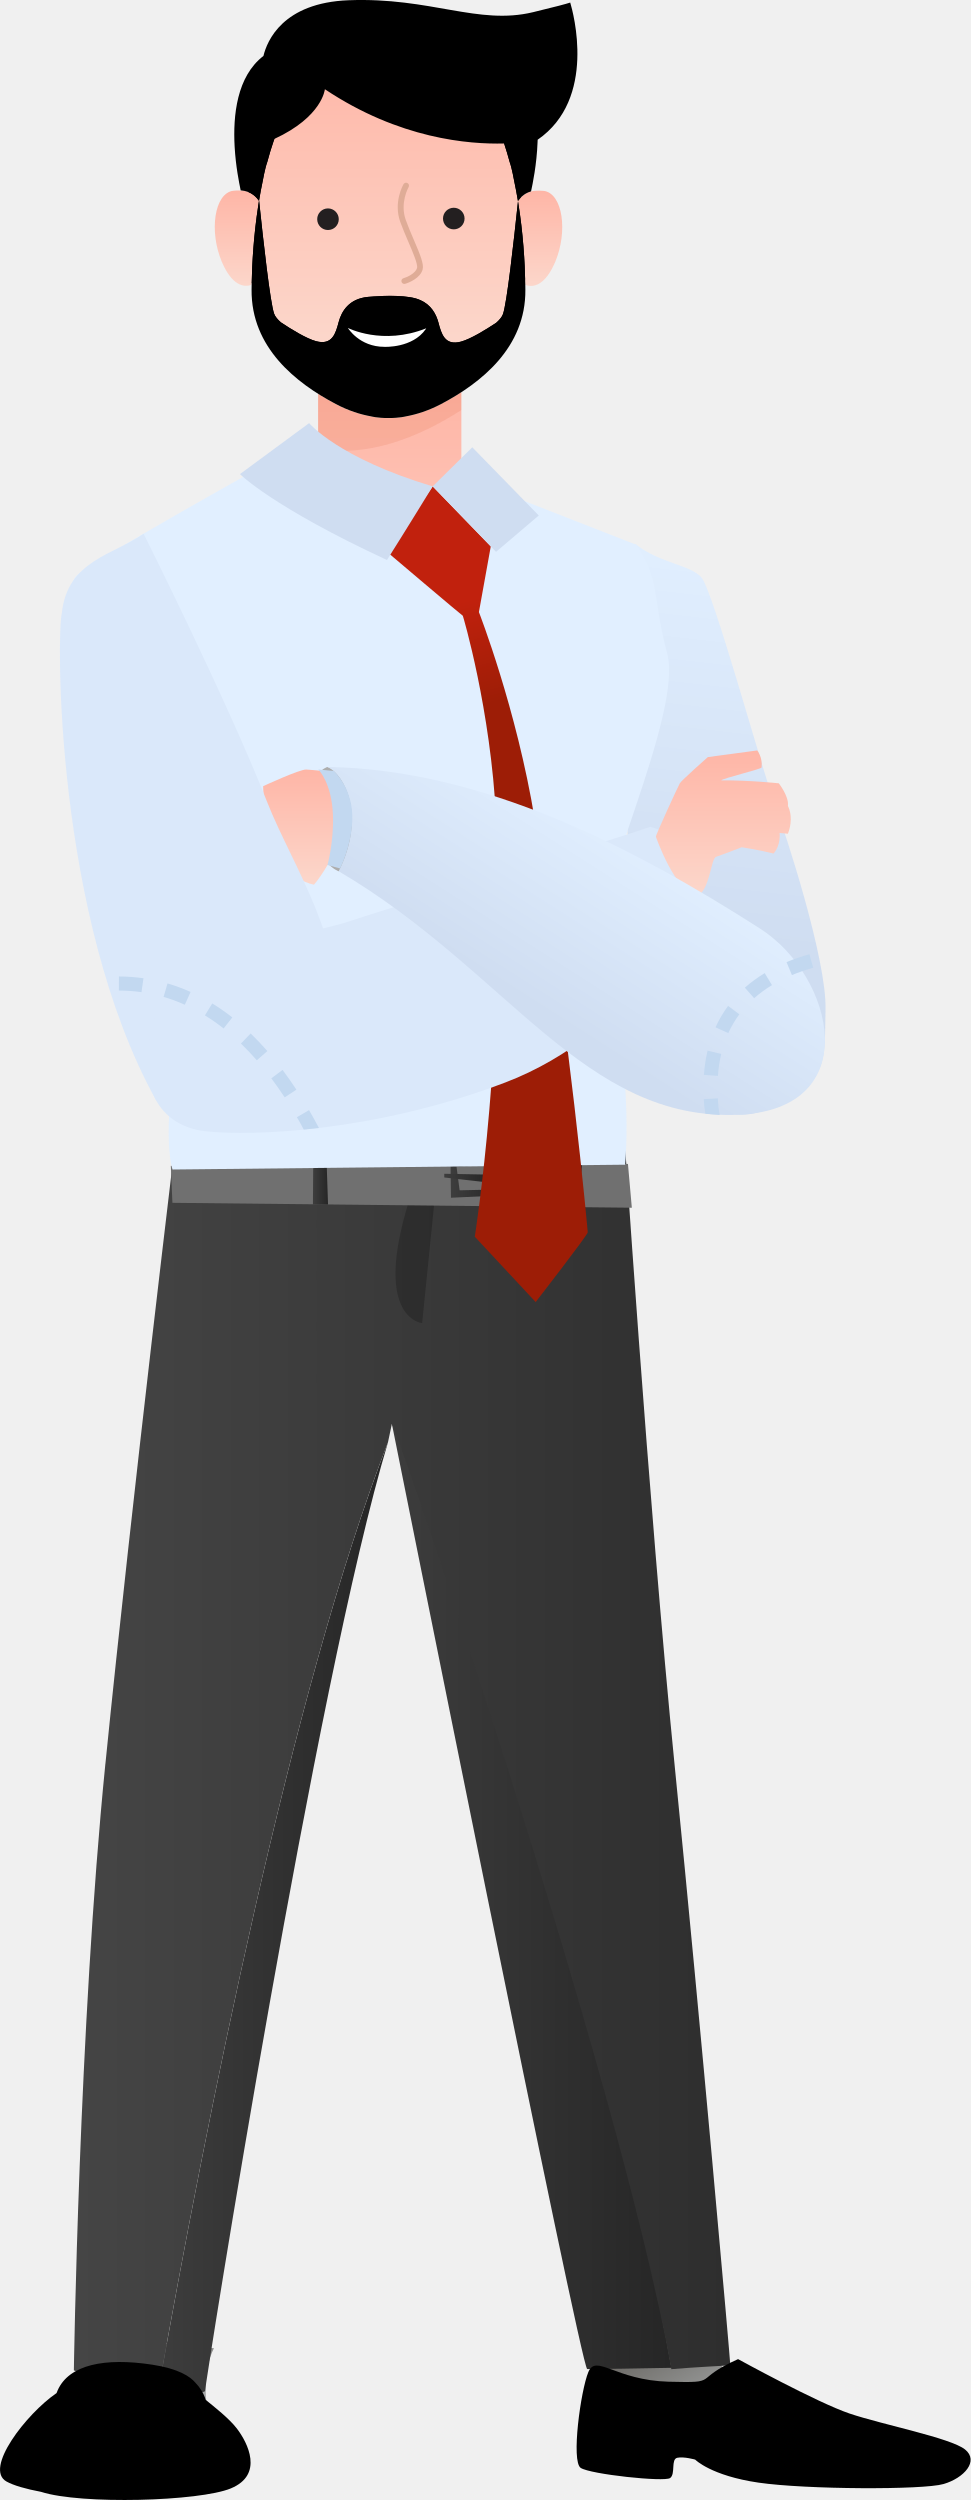
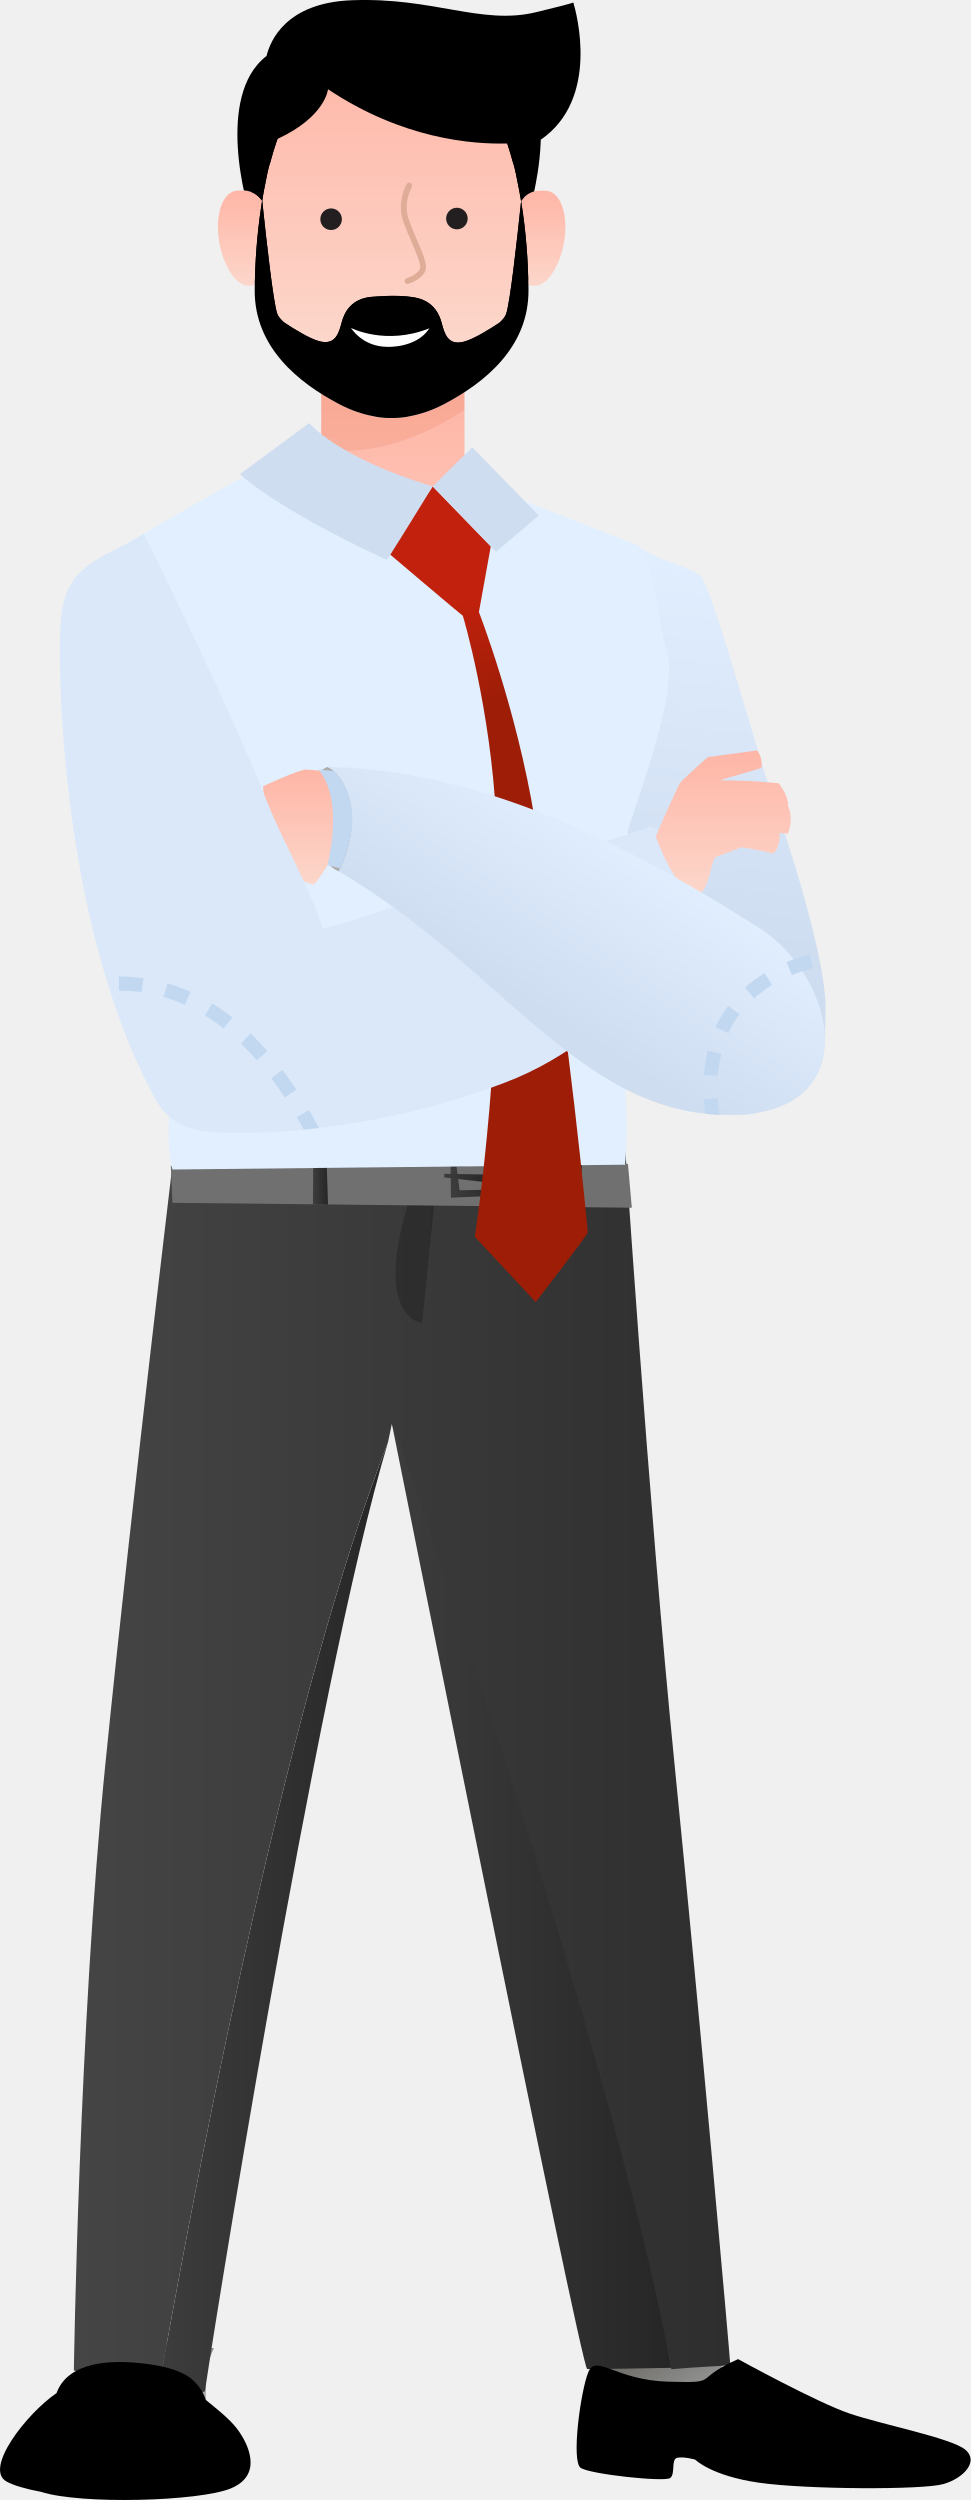
<svg xmlns="http://www.w3.org/2000/svg" width="311" height="801" viewBox="0 0 311 801" fill="none">
  <g clip-path="url(#clip0_2646_3040)">
-     <path d="M168.339 72.418L162.856 38.54L135.517 28.747L107.551 22.123L91.464 26.795L80.606 46.071L79.445 64.215V89.592L85.002 95.16L84.555 101.336L93.423 114.137L121.082 124.377C121.082 124.377 131.067 125.732 131.483 124.974C131.898 124.217 147.824 114.734 147.824 114.734L160.61 106.904L165.965 98.168L168.339 89.581L170.969 86.872L173.045 79.341L168.328 72.418H168.339Z" fill="black" />
-     <path d="M159.269 165.05C159.269 165.05 147.824 161.775 147.824 155.887V125.646C145.674 127.054 143.491 128.302 141.362 129.433C137.21 131.62 133.378 132.793 130.088 133.401C130.088 133.401 127.97 133.988 124.456 133.956C120.954 133.988 118.835 133.412 118.835 133.412C115.535 132.804 111.702 131.63 107.551 129.444C105.698 128.473 103.814 127.385 101.929 126.201V155.898C101.929 161.786 90.496 165.061 90.496 165.061C89.442 165.253 88.654 165.733 88.068 166.415C85.833 168.997 86.557 174.618 88.068 180.122C89.846 186.619 92.699 192.912 92.998 193.734C94.03 196.55 110.361 227.782 126.245 225.553C142.118 223.324 156.671 189.115 159.184 180.197C160.035 177.189 160.45 174.853 160.61 173.061C161.685 169.904 161.462 167.13 159.269 165.071V165.05Z" fill="url(#paint0_linear_2646_3040)" />
+     <path d="M169.339 72.418L163.856 38.54L136.517 28.747L108.551 22.123L92.464 26.795L81.606 46.071L80.445 64.215V89.592L86.002 95.16L85.555 101.336L94.423 114.137L122.082 124.377C122.082 124.377 132.067 125.732 132.483 124.974C132.898 124.217 148.824 114.734 148.824 114.734L161.61 106.904L166.965 98.168L169.339 89.581L171.969 86.872L174.045 79.341L169.328 72.418H169.339Z" fill="black" />
+     <path d="M160.269 165.05C160.269 165.05 148.824 161.775 148.824 155.887V125.646C146.674 127.054 144.491 128.302 142.362 129.433C138.21 131.62 134.378 132.793 131.088 133.401C131.088 133.401 128.97 133.988 125.456 133.956C121.954 133.988 119.835 133.412 119.835 133.412C116.535 132.804 112.702 131.63 108.551 129.444C106.698 128.473 104.814 127.385 102.929 126.201V155.898C102.929 161.786 91.496 165.061 91.496 165.061C90.442 165.253 89.654 165.733 89.068 166.415C86.833 168.997 87.557 174.618 89.068 180.122C90.846 186.619 93.699 192.912 93.998 193.734C95.03 196.55 111.361 227.782 127.245 225.553C143.118 223.324 157.671 189.115 160.184 180.197C161.035 177.189 161.45 174.853 161.61 173.061C162.685 169.904 162.462 167.13 160.269 165.071V165.05Z" fill="url(#paint0_linear_2646_3040)" />
    <g style="mix-blend-mode:multiply" opacity="0.25">
-       <path d="M130.077 131.044C130.077 131.044 127.959 131.684 124.446 131.652C120.932 131.684 118.814 131.055 118.814 131.055C115.514 130.383 111.681 129.081 107.529 126.66C105.677 125.572 103.792 124.377 101.908 123.065V143.898C117.504 146.372 133.271 140.719 147.803 131.396V122.457C145.652 124.004 143.47 125.401 141.33 126.66C137.178 129.081 133.346 130.383 130.056 131.044H130.077Z" fill="#ECB699" />
+       <path d="M131.077 131.044C131.077 131.044 128.959 131.684 125.446 131.652C121.932 131.684 119.814 131.055 119.814 131.055C116.514 130.383 112.681 129.081 108.529 126.66C106.677 125.572 104.792 124.377 102.908 123.065V143.898C118.504 146.372 134.271 140.719 148.803 131.396V122.457C146.652 124.004 144.47 125.401 142.33 126.66C138.178 129.081 134.346 130.383 131.056 131.044H131.077Z" fill="#ECB699" />
    </g>
-     <mask id="mask0_2646_3040" style="mask-type:luminance" maskUnits="userSpaceOnUse" x="165" y="61" width="16" height="31">
-       <path d="M170.16 61.314C167.711 61.996 166.508 63.639 165.954 64.386C165.997 64.589 166.018 64.802 166.05 65.015C167.583 74.541 168.179 83.821 168.307 91.267C170.873 92.259 174.705 91.491 177.931 83.811C181.955 74.2 180.348 62.039 174.226 61.143C173.619 61.058 173.055 61.015 172.534 61.015C171.639 61.015 170.852 61.133 170.17 61.325" fill="white" />
+     <mask id="mask0_2646_3040" style="mask-type:luminance" maskUnits="userSpaceOnUse" x="166" y="61" width="16" height="31">
+       <path d="M171.16 61.314C168.711 61.996 167.508 63.639 166.954 64.386C166.997 64.589 167.018 64.802 167.05 65.015C168.583 74.541 169.179 83.821 169.307 91.267C171.873 92.259 175.705 91.491 178.931 83.811C182.955 74.2 181.348 62.039 175.226 61.143C174.619 61.058 174.055 61.015 173.534 61.015C172.639 61.015 171.852 61.133 171.17 61.325" fill="white" />
    </mask>
    <g mask="url(#mask0_2646_3040)">
-       <path d="M181.955 61.005H165.954V92.259H181.955V61.005Z" fill="url(#paint1_linear_2646_3040)" />
+       <path d="M182.955 61.005H166.954V92.259H182.955V61.005Z" fill="url(#paint1_linear_2646_3040)" />
    </g>
-     <mask id="mask1_2646_3040" style="mask-type:luminance" maskUnits="userSpaceOnUse" x="68" y="60" width="15" height="32">
-       <path d="M74.729 61.101C68.608 61.997 67 74.157 71.024 83.768C74.239 91.427 78.061 92.216 80.627 91.224C80.755 84.045 81.308 75.16 82.724 65.997C82.809 65.442 82.894 64.887 82.98 64.333C82.309 63.415 80.691 61.239 77.114 60.994C76.879 60.983 76.645 60.962 76.39 60.962C75.868 60.962 75.314 61.005 74.718 61.09" fill="white" />
+     <mask id="mask1_2646_3040" style="mask-type:luminance" maskUnits="userSpaceOnUse" x="69" y="60" width="15" height="32">
+       <path d="M75.729 61.101C69.608 61.997 68 74.157 72.024 83.768C75.239 91.427 79.061 92.216 81.627 91.224C81.755 84.045 82.308 75.16 83.724 65.997C83.809 65.442 83.894 64.887 83.98 64.333C83.309 63.415 81.691 61.239 78.114 60.994C77.879 60.983 77.645 60.962 77.39 60.962C76.868 60.962 76.314 61.005 75.718 61.09" fill="white" />
    </mask>
    <g mask="url(#mask1_2646_3040)">
-       <path d="M82.99 60.973H67V92.216H82.99V60.973Z" fill="url(#paint2_linear_2646_3040)" />
+       <path d="M83.99 60.973H68V92.216H83.99V60.973Z" fill="url(#paint2_linear_2646_3040)" />
    </g>
-     <mask id="mask2_2646_3040" style="mask-type:luminance" maskUnits="userSpaceOnUse" x="83" y="13" width="83" height="97">
-       <path d="M117.781 13.889C116.834 14.049 115.886 14.241 114.928 14.497C98.97 18.667 90.272 34.497 85.63 51.938C84.928 53.815 84.193 57.943 84.193 57.943C83.746 60.034 83.363 62.135 83.011 64.205C84.385 77.368 86.61 97.166 87.845 100.526C88.164 101.411 88.941 102.339 89.995 103.278C93.423 105.561 98.193 108.483 101.259 109.315C106.497 110.723 107.572 106.755 108.509 103.214C109.445 99.662 111.862 95.704 117.909 95.128C118.409 95.085 118.888 95.053 119.357 95.022C119.463 95.011 119.549 95 119.644 94.99C123.019 94.734 131.078 94.413 134.666 96.152C138.136 97.635 139.744 100.622 140.479 103.352C141.415 106.905 142.491 110.873 147.718 109.454C150.794 108.611 155.564 105.689 158.992 103.416C160.056 102.478 160.823 101.55 161.142 100.664C162.377 97.315 164.592 77.645 165.965 64.493V64.461C165.965 64.461 165.965 64.407 165.954 64.375C165.603 62.231 165.209 60.077 164.741 57.922C164.741 57.922 164.017 53.804 163.314 51.916C159.301 36.886 152.285 23.084 140.212 16.875C140.117 16.822 140.031 16.769 139.936 16.715C139.755 16.63 139.574 16.534 139.382 16.449C135.39 14.475 131.547 13.782 129.343 13.547C127.725 13.334 126.149 13.248 124.669 13.248C122.008 13.248 119.634 13.537 117.771 13.867" fill="white" />
+     <mask id="mask2_2646_3040" style="mask-type:luminance" maskUnits="userSpaceOnUse" x="84" y="13" width="83" height="97">
+       <path d="M118.781 13.889C117.834 14.049 116.886 14.241 115.928 14.497C99.97 18.667 91.272 34.497 86.63 51.938C85.928 53.815 85.193 57.943 85.193 57.943C84.746 60.034 84.363 62.135 84.011 64.205C85.385 77.368 87.61 97.166 88.845 100.526C89.164 101.411 89.941 102.339 90.995 103.278C94.423 105.561 99.193 108.483 102.259 109.315C107.497 110.723 108.572 106.755 109.509 103.214C110.445 99.662 112.862 95.704 118.909 95.128C119.409 95.085 119.888 95.053 120.357 95.022C120.463 95.011 120.549 95 120.644 94.99C124.019 94.734 132.078 94.413 135.666 96.152C139.136 97.635 140.744 100.622 141.479 103.352C142.415 106.905 143.491 110.873 148.718 109.454C151.794 108.611 156.564 105.689 159.992 103.416C161.056 102.478 161.823 101.55 162.142 100.664C163.377 97.315 165.592 77.645 166.965 64.493V64.461C166.965 64.461 166.965 64.407 166.954 64.375C166.603 62.231 166.209 60.077 165.741 57.922C165.741 57.922 165.017 53.804 164.314 51.916C160.301 36.886 153.285 23.084 141.212 16.875C141.117 16.822 141.031 16.769 140.936 16.715C140.755 16.63 140.574 16.534 140.382 16.449C136.39 14.475 132.547 13.782 130.343 13.547C128.725 13.334 127.149 13.248 125.669 13.248C123.008 13.248 120.634 13.537 118.771 13.867" fill="white" />
    </mask>
    <g mask="url(#mask2_2646_3040)">
-       <path d="M165.976 13.27H83.011V110.883H165.976V13.27Z" fill="url(#paint3_linear_2646_3040)" />
+       <path d="M166.976 13.27H84.011V110.883H166.976V13.27Z" fill="url(#paint3_linear_2646_3040)" />
    </g>
-     <path d="M82.724 65.997C81.308 75.16 80.755 84.045 80.627 91.224C80.606 91.757 80.606 92.28 80.606 92.792C80.425 111.385 94.871 122.724 107.561 129.433C111.713 131.631 115.546 132.804 118.835 133.391C118.835 133.391 120.954 133.977 124.467 133.935C127.97 133.967 130.088 133.401 130.088 133.401C133.388 132.793 137.221 131.62 141.373 129.433C154.052 122.734 168.509 111.395 168.328 92.792C168.328 92.291 168.318 91.779 168.307 91.256C168.179 83.811 167.583 74.541 166.05 65.005C166.018 64.823 165.997 64.653 165.965 64.471C164.592 77.624 162.377 97.315 161.142 100.664C160.812 101.55 160.046 102.478 158.981 103.416C155.553 105.699 150.784 108.622 147.707 109.454C142.48 110.873 141.394 106.904 140.468 103.363C139.744 100.622 138.126 97.645 134.655 96.163C131.057 94.424 123.008 94.744 119.623 95C119.527 95 119.442 95.011 119.336 95.022C118.867 95.053 118.388 95.085 117.888 95.128C111.852 95.704 109.435 99.672 108.487 103.214C107.551 106.755 106.475 110.734 101.237 109.315C98.171 108.483 93.402 105.56 89.974 103.278C88.909 102.339 88.143 101.411 87.823 100.526C86.589 97.165 84.364 77.368 82.99 64.205C82.99 64.247 82.98 64.29 82.969 64.333C82.884 64.887 82.799 65.442 82.713 65.997" fill="black" />
-     <path d="M182.701 0.821C181.37 1.259 178.101 2.144 170.788 3.904C153.211 8.15 138.041 -0.917 111.734 0.075C90.549 0.875 85.556 13.152 84.406 17.921C75.9 24.459 74.612 36.929 75.176 46.988C75.528 53.271 76.613 58.615 77.114 60.994C80.691 61.25 82.309 63.415 82.969 64.333C83.331 62.199 83.725 60.066 84.172 57.943C84.172 57.943 84.896 53.826 85.609 51.948C86.28 49.42 87.046 46.945 87.898 44.513C103.324 37.398 104.091 28.588 104.091 28.588C128.001 44.556 150.305 46.263 161.504 45.975C162.154 47.937 162.761 49.932 163.304 51.959C164.006 53.836 164.73 57.954 164.73 57.954C165.188 60.108 165.582 62.263 165.944 64.407C166.497 63.65 167.7 62.007 170.149 61.325C170.66 58.956 171.969 52.727 172.236 45.516C172.236 45.271 172.257 45.015 172.267 44.769C191.271 31.638 183.648 4 182.701 0.821Z" fill="black" />
-     <path d="M111.468 105.08C111.468 105.08 115.099 111.128 123.168 111.128C123.168 111.128 132.175 111.587 136.412 105.443L136.571 105.187C122.54 110.798 111.479 105.08 111.479 105.08" fill="white" />
-     <path d="M129.545 90.968C129.13 90.968 128.757 90.691 128.64 90.275C128.502 89.773 128.8 89.261 129.3 89.133C130.45 88.824 133.133 87.576 133.612 85.869C133.942 84.696 132.281 80.845 130.823 77.453C129.918 75.341 128.981 73.165 128.236 71.085C125.989 64.781 129.162 59.234 129.3 58.999C129.566 58.551 130.131 58.402 130.578 58.669C131.025 58.925 131.174 59.501 130.918 59.949C130.886 60.002 128.055 64.994 130.003 70.466C130.727 72.493 131.642 74.637 132.537 76.717C134.634 81.581 135.89 84.653 135.4 86.381C134.645 89.08 131.089 90.584 129.779 90.936C129.694 90.957 129.62 90.968 129.534 90.968" fill="#DFAC97" />
-     <path d="M148.846 70.018C148.846 71.927 147.303 73.485 145.386 73.485C143.47 73.485 141.937 71.927 141.937 70.018C141.937 68.109 143.491 66.562 145.386 66.562C147.281 66.562 148.846 68.119 148.846 70.018Z" fill="#231F20" />
-     <path d="M108.541 70.231C108.541 72.141 107.008 73.698 105.081 73.698C103.154 73.698 101.631 72.141 101.631 70.231C101.631 68.322 103.186 66.775 105.081 66.775C106.976 66.775 108.541 68.333 108.541 70.231Z" fill="#231F20" />
+     <path d="M83.724 65.997C82.308 75.16 81.755 84.045 81.627 91.224C81.606 91.757 81.606 92.28 81.606 92.792C81.425 111.385 95.871 122.724 108.561 129.433C112.713 131.631 116.546 132.804 119.835 133.391C119.835 133.391 121.954 133.977 125.467 133.935C128.97 133.967 131.088 133.401 131.088 133.401C134.388 132.793 138.221 131.62 142.373 129.433C155.052 122.734 169.509 111.395 169.328 92.792C169.328 92.291 169.318 91.779 169.307 91.256C169.179 83.811 168.583 74.541 167.05 65.005C167.018 64.823 166.997 64.653 166.965 64.471C165.592 77.624 163.377 97.315 162.142 100.664C161.812 101.55 161.046 102.478 159.981 103.416C156.553 105.699 151.784 108.622 148.707 109.454C143.48 110.873 142.394 106.904 141.468 103.363C140.744 100.622 139.126 97.645 135.655 96.163C132.057 94.424 124.008 94.744 120.623 95C120.527 95 120.442 95.011 120.336 95.022C119.867 95.053 119.388 95.085 118.888 95.128C112.852 95.704 110.435 99.672 109.487 103.214C108.551 106.755 107.475 110.734 102.237 109.315C99.171 108.483 94.402 105.56 90.974 103.278C89.909 102.339 89.143 101.411 88.823 100.526C87.589 97.165 85.364 77.368 83.99 64.205C83.99 64.247 83.98 64.29 83.969 64.333C83.884 64.887 83.799 65.442 83.713 65.997" fill="black" />
+     <path d="M183.701 0.821C182.37 1.259 179.101 2.144 171.788 3.904C154.211 8.15 139.041 -0.917 112.734 0.075C91.549 0.875 86.556 13.152 85.406 17.921C76.9 24.459 75.612 36.929 76.176 46.988C76.528 53.271 77.613 58.615 78.114 60.994C81.691 61.25 83.309 63.415 83.969 64.333C84.331 62.199 84.725 60.066 85.172 57.943C85.172 57.943 85.896 53.826 86.609 51.948C87.28 49.42 88.046 46.945 88.898 44.513C104.324 37.398 105.091 28.588 105.091 28.588C129.001 44.556 151.305 46.263 162.504 45.975C163.154 47.937 163.761 49.932 164.304 51.959C165.006 53.836 165.73 57.954 165.73 57.954C166.188 60.108 166.582 62.263 166.944 64.407C167.497 63.65 168.7 62.007 171.149 61.325C171.66 58.956 172.969 52.727 173.236 45.516C173.236 45.271 173.257 45.015 173.267 44.769C192.271 31.638 184.648 4 183.701 0.821Z" fill="black" />
+     <path d="M112.468 105.08C112.468 105.08 116.099 111.128 124.168 111.128C124.168 111.128 133.175 111.587 137.412 105.443L137.571 105.187C123.54 110.798 112.479 105.08 112.479 105.08" fill="white" />
+     <path d="M130.545 90.968C130.13 90.968 129.757 90.691 129.64 90.275C129.502 89.773 129.8 89.261 130.3 89.133C131.45 88.824 134.133 87.576 134.612 85.869C134.942 84.696 133.281 80.845 131.823 77.453C130.918 75.341 129.981 73.165 129.236 71.085C126.989 64.781 130.162 59.234 130.3 58.999C130.566 58.551 131.131 58.402 131.578 58.669C132.025 58.925 132.174 59.501 131.918 59.949C131.886 60.002 129.055 64.994 131.003 70.466C131.727 72.493 132.642 74.637 133.537 76.717C135.634 81.581 136.89 84.653 136.4 86.381C135.645 89.08 132.089 90.584 130.779 90.936C130.694 90.957 130.62 90.968 130.534 90.968" fill="#DFAC97" />
+     <path d="M149.846 70.018C149.846 71.927 148.303 73.485 146.386 73.485C144.47 73.485 142.937 71.927 142.937 70.018C142.937 68.109 144.491 66.562 146.386 66.562C148.281 66.562 149.846 68.119 149.846 70.018Z" fill="#231F20" />
+     <path d="M109.541 70.231C109.541 72.141 108.008 73.698 106.081 73.698C104.154 73.698 102.631 72.141 102.631 70.231C102.631 68.322 104.186 66.775 106.081 66.775C107.976 66.775 109.541 68.333 109.541 70.231Z" fill="#231F20" />
  </g>
  <mask id="mask3_2646_3040" style="mask-type:luminance" maskUnits="userSpaceOnUse" x="190" y="745" width="45" height="29">
    <path d="M195.485 745.285C196.456 745.391 197.448 745.496 198.45 745.496C203.883 745.496 209.253 746.309 214.676 746.351C217.156 746.372 219.624 746.351 222.083 746.024C222.789 745.929 223.454 745.728 224.182 745.792C224.077 747.998 226.187 750.995 227.347 752.821C228.655 754.847 231.525 759.713 234.479 759.976L234.637 773.876C231.219 773.676 227.79 773.676 224.351 773.686C220.067 773.697 215.784 773.718 211.543 773.306C206.542 772.821 201.805 771.459 197.205 769.654C193.597 768.251 191.835 767.1 191.297 763.628C190.379 757.581 191.329 751.132 191.793 745.085C192.046 745.063 192.299 745.063 192.552 745.063C193.534 745.063 194.515 745.169 195.485 745.275" fill="white" />
  </mask>
  <g mask="url(#mask3_2646_3040)">
    <path d="M223.567 725.902L177.91 752.271L201.443 793.045L247.099 766.676L223.567 725.902Z" fill="url(#paint4_linear_2646_3040)" />
  </g>
  <mask id="mask4_2646_3040" style="mask-type:luminance" maskUnits="userSpaceOnUse" x="25" y="750" width="44" height="30">
    <path d="M25.605 779.966C25.669 779.786 25.721 779.607 25.785 779.427H25.743C25.627 779.607 25.584 779.776 25.616 779.966M34.457 750.541C33.508 750.573 32.484 750.604 31.524 750.235C30.68 753.992 29.404 757.771 28.349 761.496C27.357 765.011 26.355 768.536 26.154 772.177C26.038 774.383 26.407 777.211 25.785 779.427L66.688 773.823C66.382 773.222 66.435 772.261 66.329 771.586C66.013 769.264 65.907 766.9 65.907 764.557C65.907 760.673 66.709 755.934 68.545 752.367C59.915 751.871 51.243 750.456 42.56 750.362C39.848 750.34 37.137 750.478 34.447 750.541" fill="white" />
  </mask>
  <g mask="url(#mask4_2646_3040)">
    <path d="M57.807 731.619L12.708 757.666L36.319 798.577L81.418 772.53L57.807 731.619Z" fill="url(#paint5_linear_2646_3040)" />
  </g>
  <path d="M215.109 758.647C198.513 758.974 197.511 758.963 188.142 759.048C186.201 759.069 125.516 455.999 125.516 455.999C126.107 454.183 124.725 445.022 125.39 439.524C161.345 530.827 197.806 661.898 215.109 758.636V758.647Z" fill="url(#paint6_linear_2646_3040)" />
  <path d="M124.324 462.088C101.261 538.584 65.707 764.23 65.707 766.013C65.707 766.889 58.934 766.742 50.683 766.235C65.876 680.62 93.581 541.011 124.324 462.088Z" fill="url(#paint7_linear_2646_3040)" />
  <path d="M33.782 565.032C42.275 480.273 57.045 358.416 57.045 358.416C57.045 358.416 105.291 358.88 128.597 358.88C159.193 358.88 199.494 355.682 199.494 355.682C199.494 355.682 207.724 481.497 216.217 566.257C224.594 649.866 233.994 756.388 233.994 757.866C233.994 757.866 222.378 758.446 215.098 759.079C197.796 662.341 124.092 448.589 125.506 456.442C124.461 461.244 125.506 456.442 124.313 462.099C93.57 541.022 65.876 680.631 50.673 766.245C37.728 765.443 23.664 759.48 23.664 759.48C23.664 759.48 25.278 649.792 33.771 565.032H33.782Z" fill="url(#paint8_linear_2646_3040)" />
  <path style="mix-blend-mode:multiply" opacity="0.27" d="M140.097 376.073L135.244 423.914C135.244 423.914 117.994 422.416 132.564 380.168L140.097 376.073Z" fill="url(#paint9_linear_2646_3040)" />
  <path d="M54.724 373.519L55.241 385.381L202.438 386.954L201.193 372.917L54.724 373.519Z" fill="#707070" />
  <path d="M100.354 373.36H104.68L105.102 385.941H100.259L100.354 373.36Z" fill="url(#paint10_linear_2646_3040)" />
  <path d="M182.403 372.938L181.264 384.052H185.589L186.486 372.864L182.403 372.938Z" fill="url(#paint11_linear_2646_3040)" />
  <path d="M159.963 371.197H144.338L144.486 383.756L160.627 382.996V381.086L147.26 381.371L146.269 373.804L160.585 373.118L159.963 371.197Z" fill="url(#paint12_linear_2646_3040)" />
  <path d="M155.342 376.316L142.344 376.073V377.265L155.342 378.743C155.342 378.743 156.945 377.624 155.342 376.316Z" fill="url(#paint13_linear_2646_3040)" />
  <path d="M236.494 755.871C236.494 755.871 261.72 769.749 272.196 773.296C282.673 776.842 304.617 781.116 309.196 784.81C313.785 788.504 308.869 793.971 302.317 795.881C295.765 797.802 258.27 797.654 243.046 795.438C227.811 793.222 222.737 788.061 222.737 788.061C222.737 788.061 219.139 787.026 217.008 787.47C214.877 787.913 216.512 792.641 214.708 793.96C212.914 795.29 189.166 792.778 186.053 790.71C182.941 788.641 186.053 765.908 188.512 759.997C190.97 754.087 197.184 762.657 214.223 763.1C231.251 763.544 221.27 762.657 236.484 755.86" fill="black" />
  <path d="M18.125 766.731C18.241 766.435 18.336 766.14 18.484 765.834C22.145 757.654 33.486 755.29 48.837 757.654C57.172 758.931 60.917 761.412 62.605 763.417C63.998 764.842 65.179 766.615 65.918 768.926C68.661 771.153 73.43 774.889 75.888 778.098C79.37 782.657 84.602 792.873 73.957 797.285C63.913 801.443 25.943 802.52 13.177 798.393C8.229 797.464 4.326 796.325 2.089 795.079C-5.233 791.026 8.387 773.401 18.136 766.731" fill="black" />
  <path d="M203.894 174.543C211.807 180.622 221.028 180.875 224.731 185.002C228.434 189.118 244.329 247.153 248 257C251.671 266.847 264.911 307.437 264.5 323.5C264.089 339.563 265.972 347.45 245.346 355.598C224.731 363.746 208.874 338.416 204.548 308.959C200.222 279.503 196.076 168.538 203.883 174.543H203.894Z" fill="url(#paint14_linear_2646_3040)" />
  <path d="M171.906 168.664L138.641 155.852L82.577 158.511L168.983 267.514C168.983 267.514 174.575 192.664 171.906 168.664Z" fill="#F7F7F7" />
  <path d="M164.7 159.229C158.359 183.767 130.264 169.414 130.264 169.414L82.334 150.321C82.334 150.321 31.566 178.606 24.846 184.126C18.125 189.646 28.127 221.53 41.726 257.54C55.325 293.54 67.828 280.727 59.218 321.92C50.683 362.753 55.283 374.711 55.283 374.711L200.286 373.17C200.286 373.17 203.778 338.563 191.54 303.693C189.271 288.949 218.896 228.748 213.79 209.466C208.684 190.184 211.796 186.68 203.894 174.553L164.71 159.239L164.7 159.229Z" fill="#E1EFFF" />
  <path d="M138.63 155.841L157.241 175.071L153.443 196.116C153.443 196.116 165.523 227.039 171.336 262.553C182.509 330.796 188.311 394.289 188.311 394.838C188.311 395.672 171.631 417.181 171.631 417.181L152.124 396.242C152.124 396.242 162.305 332.115 158.95 262.29C157.272 227.408 148.336 197.287 148.284 197.287C148.115 197.287 123.997 176.823 123.997 176.823L138.641 155.852L138.63 155.841Z" fill="url(#paint15_linear_2646_3040)" />
  <path d="M104.901 245.741C104.901 245.741 97.548 247.778 99.32 262.268C101.092 276.759 108.53 279.165 108.53 279.165C108.53 279.165 118.268 272.084 115.494 260.084C112.719 248.084 104.912 245.751 104.912 245.751L104.901 245.741Z" fill="#ADADAD" />
  <path d="M105.08 247.208C105.08 247.208 100.185 246.669 98.107 246.564C96.028 246.458 84.307 251.894 84.307 251.894C84.307 251.894 84.824 280.231 100.597 283.461C102.01 281.857 103.783 279.155 104.933 277.16C107.233 276.959 108.119 276.411 108.119 276.411C108.119 276.411 114.681 256.896 105.091 247.197L105.08 247.208Z" fill="url(#paint16_linear_2646_3040)" />
  <path d="M46 171C36.695 177.691 21.5 179.5 19.813 196.485C18.146 202.406 17.508 293.826 50 352.5C80.121 367.328 105.196 346.543 107.56 330.511C111.622 302.986 93.686 277.508 85.668 257.139C72.807 224.474 46 171 46 171Z" fill="url(#paint17_linear_2646_3040)" />
  <path d="M224.731 289.741C224.731 289.741 224.72 268.917 208.336 264.928C190.5 271 125.487 290.652 112.5 295C91.885 301.902 58.449 301.24 51 322C41.304 349.039 52.076 360.949 65.95 362.469C80.741 364.094 120.22 362.68 161.904 346.827C203.588 330.975 224.72 289.741 224.72 289.741H224.731Z" fill="#DAE8FA" />
  <path d="M210.15 268.073C210.013 267.661 217.261 251.936 217.81 250.975C218.358 250.015 226.788 242.574 226.788 242.574L242.624 240.442C242.624 240.442 244.407 242.69 244.006 245.909C243.943 246.416 231.114 249.498 231.092 250.036C240.06 249.952 249.524 250.975 249.524 250.975C249.524 250.975 252.858 255.197 252.446 258.205C253.786 260.949 253.554 264.284 252.446 267.134L249.777 266.88C249.777 266.88 250.294 270.69 247.836 273.477C243.056 272.263 237.644 271.461 237.644 271.461C237.644 271.461 230.998 274.025 229.331 274.553C227.748 275.524 227.305 285.287 223.528 286.912C216.407 286.247 210.14 268.062 210.14 268.062L210.15 268.073Z" fill="url(#paint18_linear_2646_3040)" />
  <path d="M243.5 297.5C202.882 271.516 155.004 246.553 104.901 245.73C110.303 248.062 117.382 261.329 108.52 279.155C162.706 310.986 187.003 359.566 236.969 357.139C277.218 355.186 267.386 312.793 243.5 297.5Z" fill="url(#paint19_linear_2646_3040)" />
  <path d="M106.927 247.007L101.989 246.553C101.989 246.553 106.325 250.754 106.684 261.276C106.969 269.783 104.922 277.149 104.922 277.149L108.952 278.258C108.952 278.258 112.497 271.44 112.867 263.113C113.341 252.558 106.916 246.996 106.916 246.996L106.927 247.007Z" fill="#C2D8F0" />
  <path d="M138.63 155.841L158.929 176.812L172.623 165.16L151.322 143.313L138.63 155.841Z" fill="#CFDDF1" />
  <path d="M138.63 155.841C138.63 155.841 129.451 170.828 123.986 179.43C87.261 162.395 76.88 151.894 76.88 151.894L99.046 135.567C99.046 135.567 108.245 146.733 138.63 155.841Z" fill="#CFDDF1" />
  <path d="M95.132 357.951L99.014 355.682C100.227 357.751 100.881 358.954 102.179 361.402L97.326 361.93C96.06 359.534 96.303 359.967 95.121 357.951H95.132ZM86.934 345.497L90.532 342.796C92.03 344.79 93.517 346.922 94.963 349.128L91.207 351.598C89.814 349.466 88.369 347.418 86.934 345.497ZM77.186 334.363L80.308 331.123C82.123 332.875 83.927 334.774 85.668 336.759L82.281 339.714C80.625 337.814 78.916 336.02 77.196 334.352L77.186 334.363ZM65.654 325.329L68.007 321.497C70.18 322.838 72.343 324.347 74.432 325.983L71.647 329.519C69.695 327.978 67.68 326.574 65.654 325.329ZM52.414 319.408L53.669 315.091C56.169 315.819 58.649 316.738 61.065 317.814L59.218 321.92C56.992 320.917 54.703 320.073 52.414 319.408ZM38.086 317.36L38.108 312.864C40.756 312.864 43.393 313.065 45.967 313.434L45.334 317.888C42.971 317.55 40.534 317.381 38.097 317.371L38.086 317.36Z" fill="#C2D8F0" />
  <path d="M225.49 352.168L229.985 351.915C230.111 354.226 230.175 354.754 230.565 357.234L226.007 356.843C225.585 354.215 225.638 354.637 225.49 352.168ZM225.533 344.389C225.722 341.698 226.123 339.091 226.704 336.632L231.082 337.677C230.554 339.893 230.196 342.258 230.027 344.717L225.543 344.389H225.533ZM229.246 329.149C230.343 326.722 231.704 324.421 233.276 322.3L236.885 324.981C235.502 326.849 234.31 328.875 233.34 331.007L229.246 329.149ZM238.646 316.453C240.556 314.754 242.698 313.192 245.008 311.788L247.34 315.64C245.261 316.896 243.341 318.3 241.632 319.82L238.646 316.453ZM251.993 308.263C254.303 307.303 256.772 306.448 259.335 305.73L260.559 310.057C258.164 310.733 255.875 311.524 253.733 312.421L252.003 308.263H251.993Z" fill="#C2D8F0" />
  <defs>
-     <linearGradient id="paint0_linear_2646_3040" x1="123.943" y1="103.679" x2="123.943" y2="225.667" gradientUnits="userSpaceOnUse">
+     <linearGradient id="paint0_linear_2646_3040" x1="124.943" y1="103.679" x2="124.943" y2="225.667" gradientUnits="userSpaceOnUse">
      <stop stop-color="#FFAE9E" />
      <stop offset="1" stop-color="#FCD7CB" />
    </linearGradient>
-     <linearGradient id="paint1_linear_2646_3040" x1="173.955" y1="54.141" x2="173.955" y2="92.259" gradientUnits="userSpaceOnUse">
+     <linearGradient id="paint1_linear_2646_3040" x1="174.955" y1="54.141" x2="174.955" y2="92.259" gradientUnits="userSpaceOnUse">
      <stop stop-color="#FFAE9E" />
      <stop offset="1" stop-color="#FCD7CB" />
    </linearGradient>
-     <linearGradient id="paint2_linear_2646_3040" x1="74.995" y1="54.111" x2="74.995" y2="92.216" gradientUnits="userSpaceOnUse">
+     <linearGradient id="paint2_linear_2646_3040" x1="75.995" y1="54.111" x2="75.995" y2="92.216" gradientUnits="userSpaceOnUse">
      <stop stop-color="#FFAE9E" />
      <stop offset="1" stop-color="#FCD7CB" />
    </linearGradient>
-     <linearGradient id="paint3_linear_2646_3040" x1="124.494" y1="-8.168" x2="124.494" y2="110.883" gradientUnits="userSpaceOnUse">
+     <linearGradient id="paint3_linear_2646_3040" x1="125.494" y1="-8.168" x2="125.494" y2="110.883" gradientUnits="userSpaceOnUse">
      <stop stop-color="#FFAE9E" />
      <stop offset="1" stop-color="#FCD7CB" />
    </linearGradient>
    <linearGradient id="paint4_linear_2646_3040" x1="200.728" y1="742.421" x2="223.894" y2="782.531" gradientUnits="userSpaceOnUse">
      <stop stop-color="#5E5B55" />
      <stop offset="0.23" stop-color="#6C6A66" />
      <stop offset="0.69" stop-color="#939493" />
      <stop offset="0.92" stop-color="#A9ABAC" />
      <stop offset="1" stop-color="#A9ABAC" />
    </linearGradient>
    <linearGradient id="paint5_linear_2646_3040" x1="37.042" y1="744.648" x2="56.048" y2="777.557" gradientUnits="userSpaceOnUse">
      <stop stop-color="#5E5B55" />
      <stop offset="0.23" stop-color="#6C6A66" />
      <stop offset="0.69" stop-color="#939493" />
      <stop offset="0.92" stop-color="#A9ABAC" />
      <stop offset="1" stop-color="#A9ABAC" />
    </linearGradient>
    <linearGradient id="paint6_linear_2646_3040" x1="125.2" y1="599.291" x2="215.109" y2="599.291" gradientUnits="userSpaceOnUse">
      <stop stop-color="#3D3D3D" />
      <stop offset="1" stop-color="#262626" />
    </linearGradient>
    <linearGradient id="paint7_linear_2646_3040" x1="50.683" y1="614.362" x2="124.324" y2="614.362" gradientUnits="userSpaceOnUse">
      <stop stop-color="#3D3D3D" />
      <stop offset="1" stop-color="#262626" />
    </linearGradient>
    <linearGradient id="paint8_linear_2646_3040" x1="23.675" y1="560.958" x2="234.004" y2="560.958" gradientUnits="userSpaceOnUse">
      <stop stop-color="#454545" />
      <stop offset="1" stop-color="#2E2E2E" />
    </linearGradient>
    <linearGradient id="paint9_linear_2646_3040" x1="126.708" y1="399.988" x2="140.097" y2="399.988" gradientUnits="userSpaceOnUse">
      <stop stop-color="#3D3D3D" />
      <stop offset="1" stop-color="#262626" />
    </linearGradient>
    <linearGradient id="paint10_linear_2646_3040" x1="100.259" y1="379.651" x2="105.102" y2="379.651" gradientUnits="userSpaceOnUse">
      <stop stop-color="#3D3D3D" />
      <stop offset="1" stop-color="#262626" />
    </linearGradient>
    <linearGradient id="paint11_linear_2646_3040" x1="181.264" y1="378.458" x2="186.486" y2="378.458" gradientUnits="userSpaceOnUse">
      <stop stop-color="#3D3D3D" />
      <stop offset="1" stop-color="#262626" />
    </linearGradient>
    <linearGradient id="paint12_linear_2646_3040" x1="144.338" y1="377.476" x2="160.627" y2="377.476" gradientUnits="userSpaceOnUse">
      <stop stop-color="#3D3D3D" />
      <stop offset="1" stop-color="#262626" />
    </linearGradient>
    <linearGradient id="paint13_linear_2646_3040" x1="142.344" y1="377.403" x2="156.059" y2="377.403" gradientUnits="userSpaceOnUse">
      <stop stop-color="#3D3D3D" />
      <stop offset="1" stop-color="#262626" />
    </linearGradient>
    <linearGradient id="paint14_linear_2646_3040" x1="236.516" y1="174.308" x2="222" y2="301" gradientUnits="userSpaceOnUse">
      <stop stop-color="#E1EFFF" />
      <stop offset="1" stop-color="#CFDDF1" />
    </linearGradient>
    <linearGradient id="paint15_linear_2646_3040" x1="122.119" y1="161.857" x2="139.993" y2="229.769" gradientUnits="userSpaceOnUse">
      <stop stop-color="#C1210D" />
      <stop offset="0.52" stop-color="#C1210D" />
      <stop offset="1" stop-color="#9D1D06" />
    </linearGradient>
    <linearGradient id="paint16_linear_2646_3040" x1="97.308" y1="238.458" x2="97.308" y2="283.461" gradientUnits="userSpaceOnUse">
      <stop stop-color="#FFAE9E" />
      <stop offset="1" stop-color="#FCD7CB" />
    </linearGradient>
    <linearGradient id="paint17_linear_2646_3040" x1="91" y1="223" x2="54" y2="342" gradientUnits="userSpaceOnUse">
      <stop stop-color="#DAE8FA" />
      <stop offset="1" stop-color="#DAE8FA" />
    </linearGradient>
    <linearGradient id="paint18_linear_2646_3040" x1="231.753" y1="230.237" x2="231.753" y2="286.912" gradientUnits="userSpaceOnUse">
      <stop stop-color="#FFAE9E" />
      <stop offset="1" stop-color="#FCD7CB" />
    </linearGradient>
    <linearGradient id="paint19_linear_2646_3040" x1="237" y1="288.5" x2="202.5" y2="342.5" gradientUnits="userSpaceOnUse">
      <stop stop-color="#E1EFFF" />
      <stop offset="1" stop-color="#CFDDF1" />
    </linearGradient>
    <clipPath id="clip0_2646_3040">
-       <rect width="118" height="225.649" fill="white" transform="translate(67)" />
+       <rect width="118" height="225.649" fill="white" transform="translate(68)" />
    </clipPath>
  </defs>
</svg>
